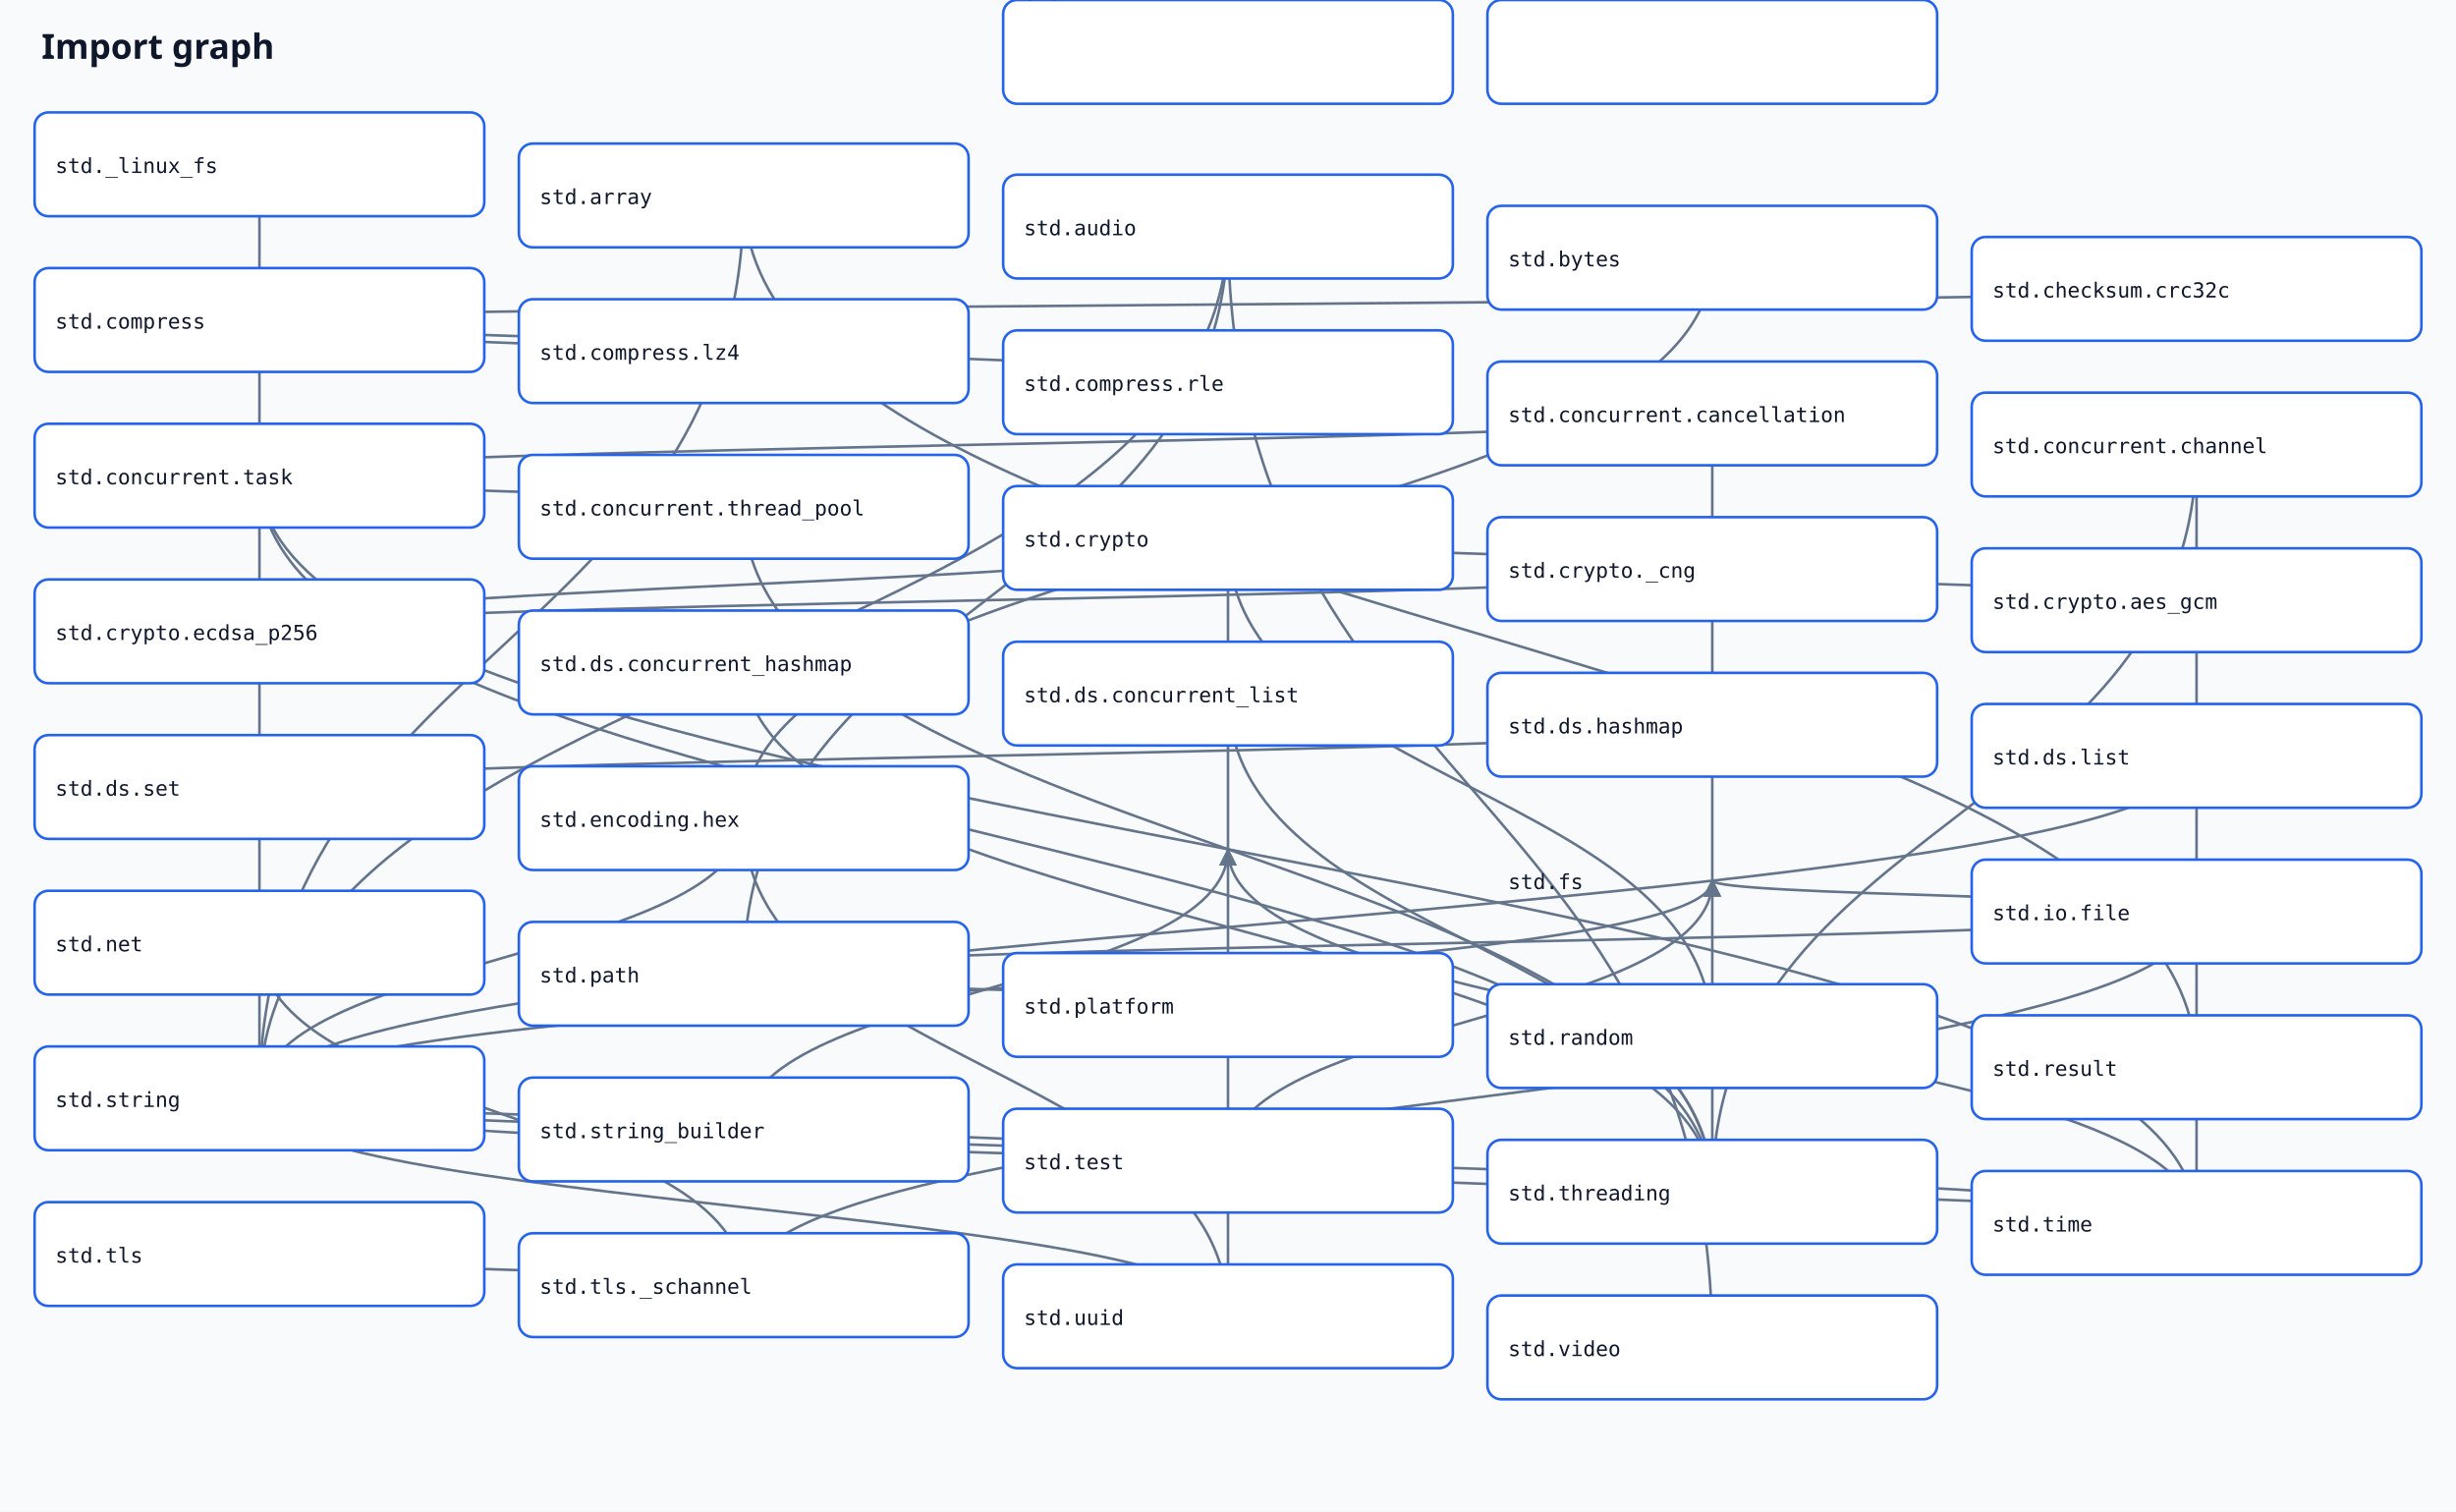
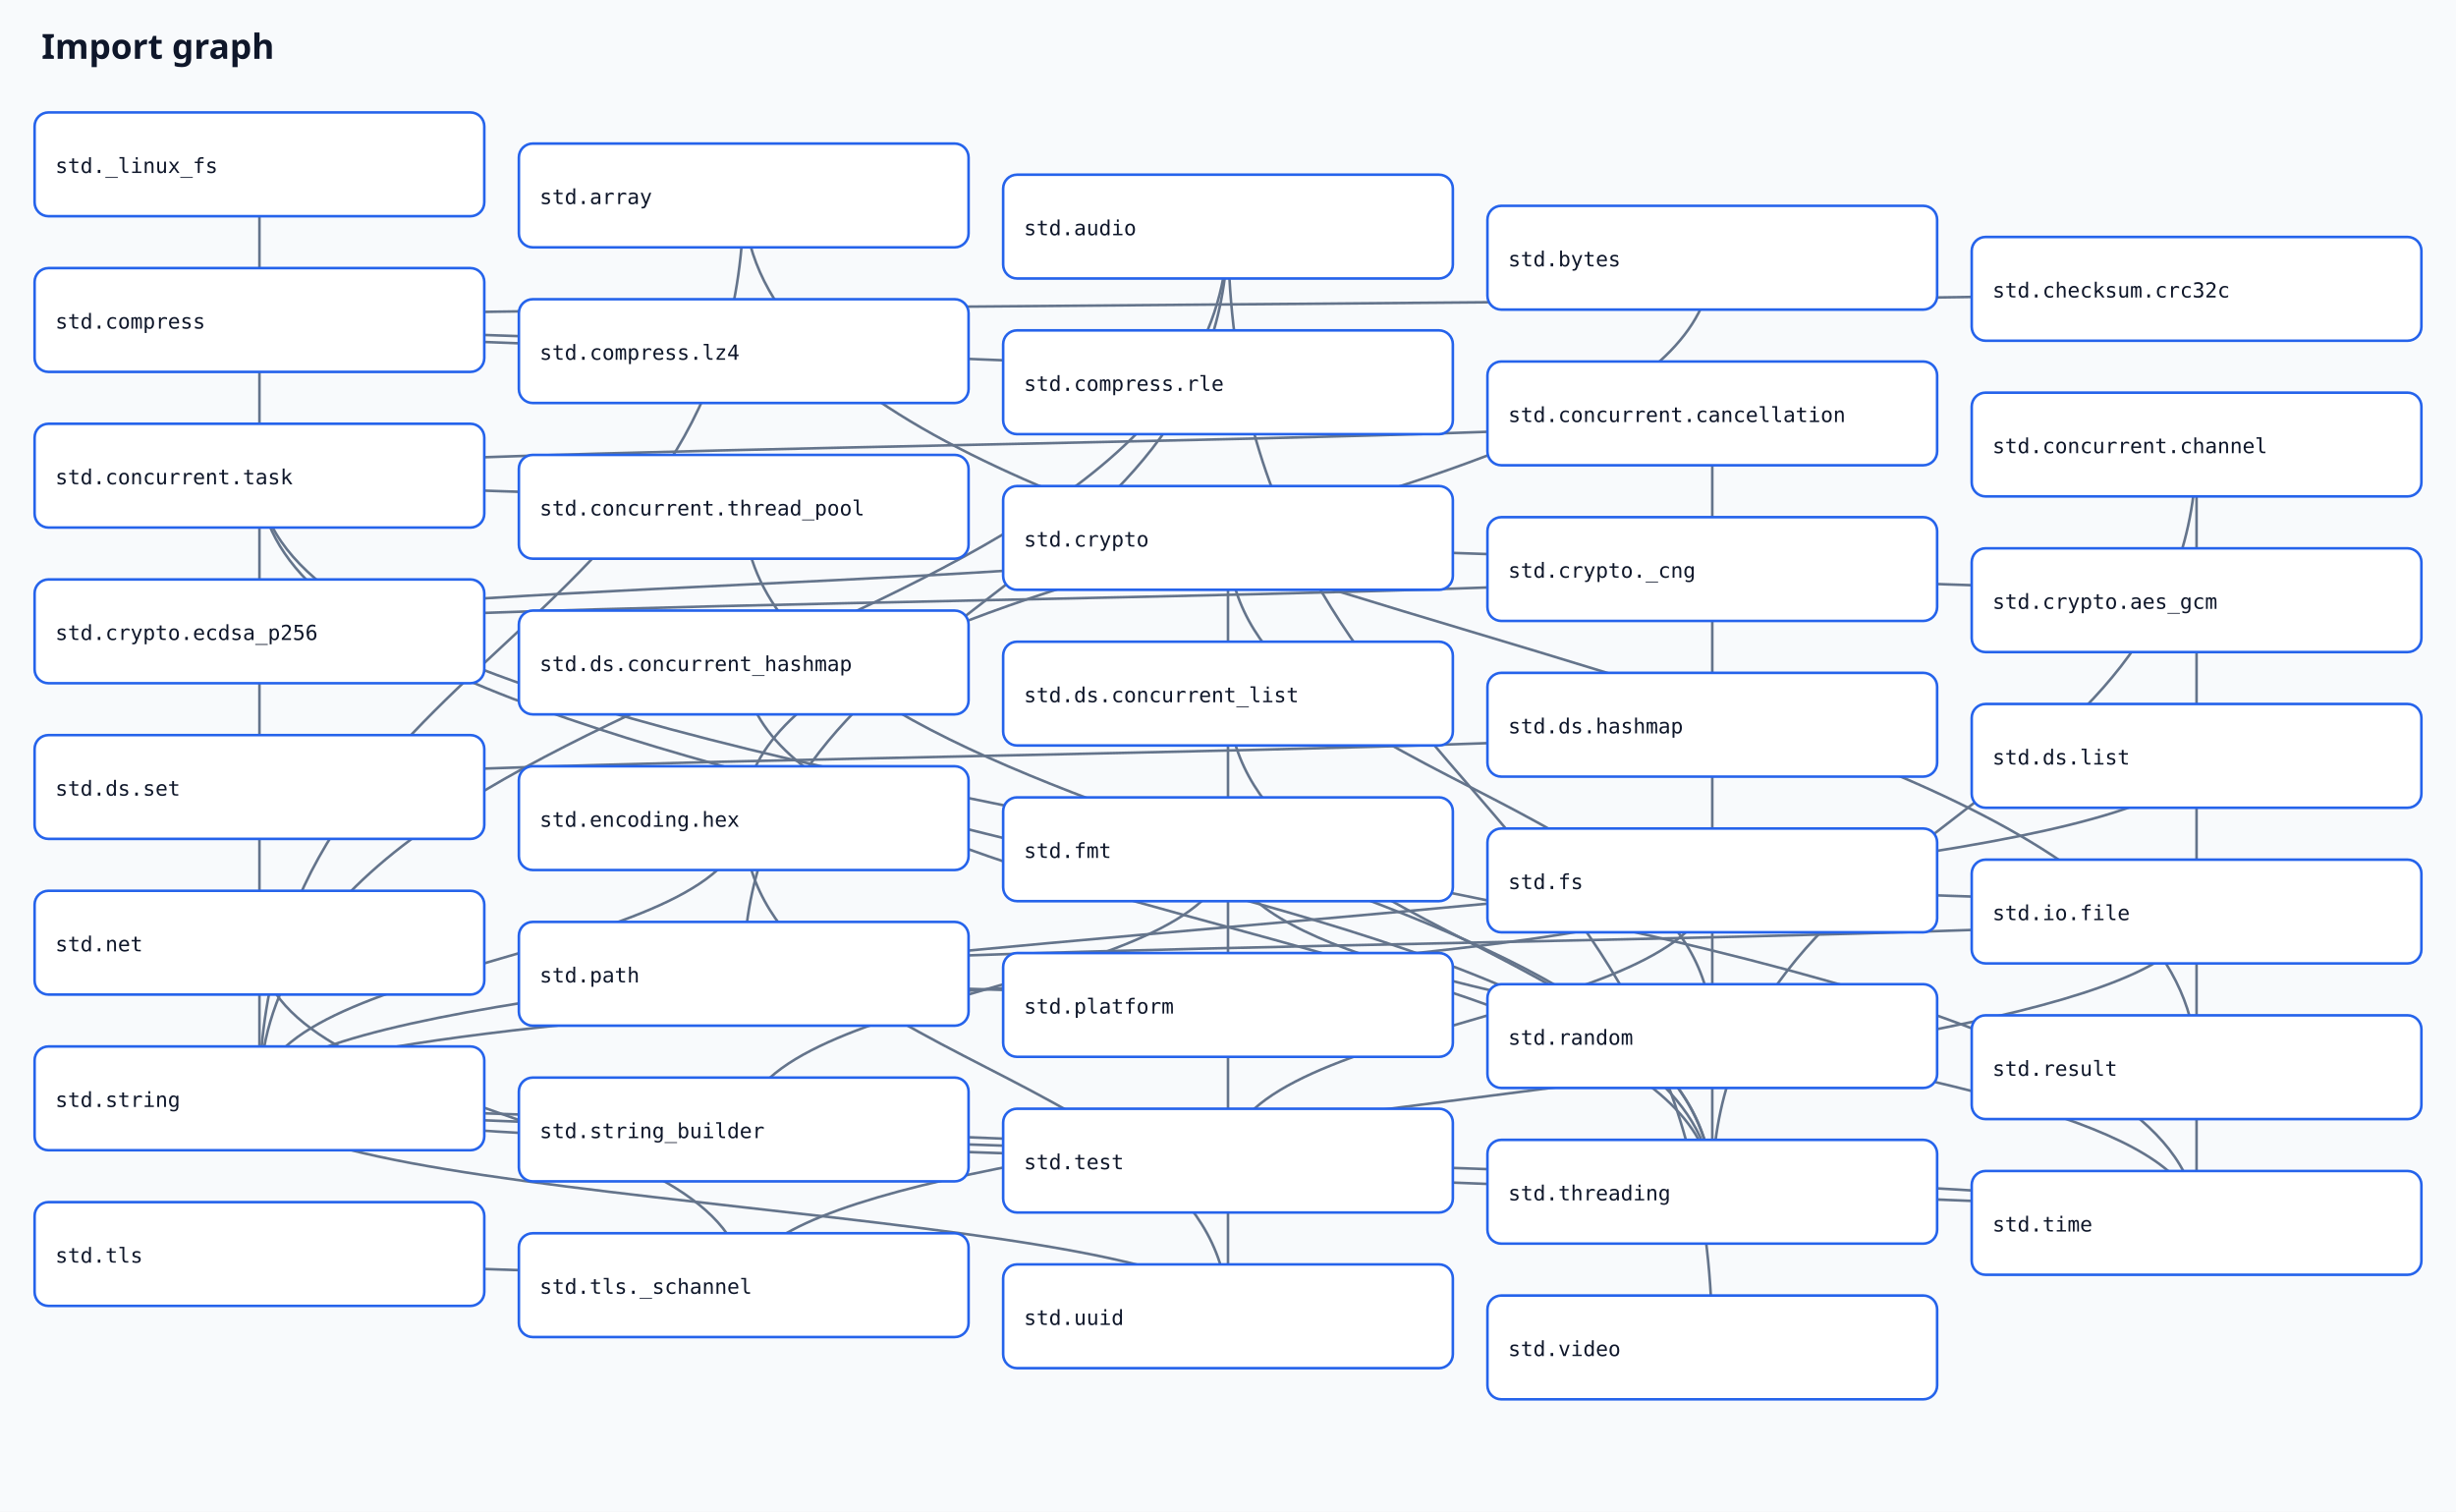
<svg xmlns="http://www.w3.org/2000/svg" width="1420" height="874" viewBox="0 0 1420 874" role="img" aria-labelledby="title desc">
  <defs>
    <marker id="arrow" viewBox="0 0 10 10" refX="9" refY="5" markerWidth="7" markerHeight="7" orient="auto-start-reverse">
      <path d="M 0 0 L 10 5 L 0 10 z" fill="#64748b" />
    </marker>
  </defs>
  <rect width="100%" height="100%" fill="#f8fafc" />
  <text x="24" y="34" font-family="system-ui,sans-serif" font-size="20" font-weight="700" fill="#0f172a">Import graph</text>
  <path d="M 150 95 C 150 365, 150 365, 150 635" fill="none" stroke="#64748b" stroke-width="1.5" marker-end="url(#arrow)" />
  <path d="M 430 113 C 430 365, 1270 365, 1270 617" fill="none" stroke="#64748b" stroke-width="1.5" marker-end="url(#arrow)" />
  <path d="M 430 113 C 430 374, 150 374, 150 635" fill="none" stroke="#64748b" stroke-width="1.5" marker-end="url(#arrow)" />
  <path d="M 710 131 C 710 347, 430 347, 430 563" fill="none" stroke="#64748b" stroke-width="1.5" marker-end="url(#arrow)" />
  <path d="M 710 131 C 710 383, 150 383, 150 635" fill="none" stroke="#64748b" stroke-width="1.5" marker-end="url(#arrow)" />
  <path d="M 710 131 C 710 455, 990 455, 990 779" fill="none" stroke="#64748b" stroke-width="1.5" marker-end="url(#arrow)" />
  <path d="M 990 149 C 990 311, 430 311, 430 473" fill="none" stroke="#64748b" stroke-width="1.5" marker-end="url(#arrow)" />
  <path d="M 150 185 C 150 176, 1270 176, 1270 167" fill="none" stroke="#64748b" stroke-width="1.5" marker-end="url(#arrow)" />
  <path d="M 150 185 C 150 194, 430 194, 430 203" fill="none" stroke="#64748b" stroke-width="1.5" marker-end="url(#arrow)" />
  <path d="M 150 185 C 150 203, 710 203, 710 221" fill="none" stroke="#64748b" stroke-width="1.5" marker-end="url(#arrow)" />
  <path d="M 990 239 C 990 464, 990 464, 990 689" fill="none" stroke="#64748b" stroke-width="1.5" marker-end="url(#arrow)" />
  <path d="M 1270 257 C 1270 473, 990 473, 990 689" fill="none" stroke="#64748b" stroke-width="1.5" marker-end="url(#arrow)" />
  <path d="M 1270 257 C 1270 482, 1270 482, 1270 707" fill="none" stroke="#64748b" stroke-width="1.5" marker-end="url(#arrow)" />
  <path d="M 150 275 C 150 257, 990 257, 990 239" fill="none" stroke="#64748b" stroke-width="1.5" marker-end="url(#arrow)" />
  <path d="M 150 275 C 150 284, 430 284, 430 293" fill="none" stroke="#64748b" stroke-width="1.5" marker-end="url(#arrow)" />
  <path d="M 150 275 C 150 482, 990 482, 990 689" fill="none" stroke="#64748b" stroke-width="1.5" marker-end="url(#arrow)" />
  <path d="M 150 275 C 150 491, 1270 491, 1270 707" fill="none" stroke="#64748b" stroke-width="1.5" marker-end="url(#arrow)" />
  <path d="M 430 293 C 430 491, 990 491, 990 689" fill="none" stroke="#64748b" stroke-width="1.5" marker-end="url(#arrow)" />
  <path d="M 710 311 C 710 320, 990 320, 990 329" fill="none" stroke="#64748b" stroke-width="1.5" marker-end="url(#arrow)" />
  <path d="M 1270 347 C 1270 338, 990 338, 990 329" fill="none" stroke="#64748b" stroke-width="1.5" marker-end="url(#arrow)" />
  <path d="M 150 365 C 150 338, 710 338, 710 311" fill="none" stroke="#64748b" stroke-width="1.5" marker-end="url(#arrow)" />
  <path d="M 150 365 C 150 347, 990 347, 990 329" fill="none" stroke="#64748b" stroke-width="1.5" marker-end="url(#arrow)" />
  <path d="M 430 383 C 430 536, 990 536, 990 689" fill="none" stroke="#64748b" stroke-width="1.5" marker-end="url(#arrow)" />
  <path d="M 710 401 C 710 545, 990 545, 990 689" fill="none" stroke="#64748b" stroke-width="1.5" marker-end="url(#arrow)" />
  <path d="M 150 455 C 150 437, 990 437, 990 419" fill="none" stroke="#64748b" stroke-width="1.5" marker-end="url(#arrow)" />
  <path d="M 430 473 C 430 554, 150 554, 150 635" fill="none" stroke="#64748b" stroke-width="1.5" marker-end="url(#arrow)" />
-   <path d="M 710 491. C 710 572, 430 572, 430 653" fill="none" stroke="#64748b" stroke-width="1.5" marker-end="url(#arrow)" />
-   <path d="M 990 509. C 990 572, 150 572, 150 635" fill="none" stroke="#64748b" stroke-width="1.5" marker-end="url(#arrow)" />
-   <path d="M 1270 527 C 1270 518, 990 518, 990 509." fill="none" stroke="#64748b" stroke-width="1.5" marker-end="url(#arrow)" />
+   <path d="M 710 491 C 710 572, 430 572, 430 653" fill="none" stroke="#64748b" stroke-width="1.5" marker-end="url(#arrow)" />
+   <path d="M 990 509 C 990 572, 150 572, 150 635" fill="none" stroke="#64748b" stroke-width="1.5" marker-end="url(#arrow)" />
+   <path d="M 1270 527 C 1270 518, 990 518, 990 509" fill="none" stroke="#64748b" stroke-width="1.5" marker-end="url(#arrow)" />
  <path d="M 1270 527 C 1270 545, 430 545, 430 563" fill="none" stroke="#64748b" stroke-width="1.5" marker-end="url(#arrow)" />
  <path d="M 430 563 C 430 572, 710 572, 710 581" fill="none" stroke="#64748b" stroke-width="1.5" marker-end="url(#arrow)" />
  <path d="M 990 599 C 990 455, 710 455, 710 311" fill="none" stroke="#64748b" stroke-width="1.5" marker-end="url(#arrow)" />
  <path d="M 150 635 C 150 536, 1270 536, 1270 437" fill="none" stroke="#64748b" stroke-width="1.5" marker-end="url(#arrow)" />
  <path d="M 150 635 C 150 644, 430 644, 430 653" fill="none" stroke="#64748b" stroke-width="1.5" marker-end="url(#arrow)" />
-   <path d="M 710 671 C 710 590, 990 590, 990 509." fill="none" stroke="#64748b" stroke-width="1.5" marker-end="url(#arrow)" />
+   <path d="M 710 671 C 710 590, 990 590, 990 509" fill="none" stroke="#64748b" stroke-width="1.5" marker-end="url(#arrow)" />
  <path d="M 710 671 C 710 653, 150 653, 150 635" fill="none" stroke="#64748b" stroke-width="1.5" marker-end="url(#arrow)" />
  <path d="M 710 671 C 710 662, 430 662, 430 653" fill="none" stroke="#64748b" stroke-width="1.5" marker-end="url(#arrow)" />
  <path d="M 710 671 C 710 689, 1270 689, 1270 707" fill="none" stroke="#64748b" stroke-width="1.5" marker-end="url(#arrow)" />
-   <path d="M 1270 707 C 1270 599, 710 599, 710 491." fill="none" stroke="#64748b" stroke-width="1.5" marker-end="url(#arrow)" />
+   <path d="M 1270 707 C 1270 599, 710 599, 710 491" fill="none" stroke="#64748b" stroke-width="1.5" marker-end="url(#arrow)" />
  <path d="M 1270 707 C 1270 671, 150 671, 150 635" fill="none" stroke="#64748b" stroke-width="1.5" marker-end="url(#arrow)" />
  <path d="M 150 725 C 150 734, 430 734, 430 743" fill="none" stroke="#64748b" stroke-width="1.5" marker-end="url(#arrow)" />
  <path d="M 430 743 C 430 635, 1270 635, 1270 527" fill="none" stroke="#64748b" stroke-width="1.5" marker-end="url(#arrow)" />
  <path d="M 430 743 C 430 644, 150 644, 150 545" fill="none" stroke="#64748b" stroke-width="1.5" marker-end="url(#arrow)" />
  <path d="M 710 761 C 710 536, 710 536, 710 311" fill="none" stroke="#64748b" stroke-width="1.5" marker-end="url(#arrow)" />
  <path d="M 710 761 C 710 617, 430 617, 430 473" fill="none" stroke="#64748b" stroke-width="1.5" marker-end="url(#arrow)" />
  <path d="M 710 761 C 710 698, 150 698, 150 635" fill="none" stroke="#64748b" stroke-width="1.5" marker-end="url(#arrow)" />
  <g>
    <rect x="20" y="65" width="260" height="60" rx="8" fill="#ffffff" stroke="#2563eb" stroke-width="1.5" />
    <text x="32" y="100" font-family="ui-monospace,monospace" font-size="12" fill="#0f172a">std._linux_fs</text>
  </g>
  <g>
    <rect x="300" y="83" width="260" height="60" rx="8" fill="#ffffff" stroke="#2563eb" stroke-width="1.5" />
    <text x="312" y="118" font-family="ui-monospace,monospace" font-size="12" fill="#0f172a">std.array</text>
  </g>
  <g>
    <rect x="580" y="101" width="260" height="60" rx="8" fill="#ffffff" stroke="#2563eb" stroke-width="1.5" />
    <text x="592" y="136" font-family="ui-monospace,monospace" font-size="12" fill="#0f172a">std.audio</text>
  </g>
  <g>
    <rect x="860" y="119" width="260" height="60" rx="8" fill="#ffffff" stroke="#2563eb" stroke-width="1.5" />
    <text x="872" y="154" font-family="ui-monospace,monospace" font-size="12" fill="#0f172a">std.bytes</text>
  </g>
  <g>
    <rect x="1140" y="137" width="260" height="60" rx="8" fill="#ffffff" stroke="#2563eb" stroke-width="1.5" />
    <text x="1152" y="172" font-family="ui-monospace,monospace" font-size="12" fill="#0f172a">std.checksum.crc32c</text>
  </g>
  <g>
    <rect x="20" y="155" width="260" height="60" rx="8" fill="#ffffff" stroke="#2563eb" stroke-width="1.5" />
    <text x="32" y="190" font-family="ui-monospace,monospace" font-size="12" fill="#0f172a">std.compress</text>
  </g>
  <g>
    <rect x="300" y="173" width="260" height="60" rx="8" fill="#ffffff" stroke="#2563eb" stroke-width="1.5" />
    <text x="312" y="208" font-family="ui-monospace,monospace" font-size="12" fill="#0f172a">std.compress.lz4</text>
  </g>
  <g>
    <rect x="580" y="191" width="260" height="60" rx="8" fill="#ffffff" stroke="#2563eb" stroke-width="1.5" />
    <text x="592" y="226" font-family="ui-monospace,monospace" font-size="12" fill="#0f172a">std.compress.rle</text>
  </g>
  <g>
    <rect x="860" y="209" width="260" height="60" rx="8" fill="#ffffff" stroke="#2563eb" stroke-width="1.5" />
    <text x="872" y="244" font-family="ui-monospace,monospace" font-size="12" fill="#0f172a">std.concurrent.cancellation</text>
  </g>
  <g>
    <rect x="1140" y="227" width="260" height="60" rx="8" fill="#ffffff" stroke="#2563eb" stroke-width="1.5" />
    <text x="1152" y="262" font-family="ui-monospace,monospace" font-size="12" fill="#0f172a">std.concurrent.channel</text>
  </g>
  <g>
    <rect x="20" y="245" width="260" height="60" rx="8" fill="#ffffff" stroke="#2563eb" stroke-width="1.5" />
    <text x="32" y="280" font-family="ui-monospace,monospace" font-size="12" fill="#0f172a">std.concurrent.task</text>
  </g>
  <g>
    <rect x="300" y="263" width="260" height="60" rx="8" fill="#ffffff" stroke="#2563eb" stroke-width="1.5" />
    <text x="312" y="298" font-family="ui-monospace,monospace" font-size="12" fill="#0f172a">std.concurrent.thread_pool</text>
  </g>
  <g>
    <rect x="580" y="281" width="260" height="60" rx="8" fill="#ffffff" stroke="#2563eb" stroke-width="1.5" />
    <text x="592" y="316" font-family="ui-monospace,monospace" font-size="12" fill="#0f172a">std.crypto</text>
  </g>
  <g>
    <rect x="860" y="299" width="260" height="60" rx="8" fill="#ffffff" stroke="#2563eb" stroke-width="1.5" />
    <text x="872" y="334" font-family="ui-monospace,monospace" font-size="12" fill="#0f172a">std.crypto._cng</text>
  </g>
  <g>
    <rect x="1140" y="317" width="260" height="60" rx="8" fill="#ffffff" stroke="#2563eb" stroke-width="1.5" />
    <text x="1152" y="352" font-family="ui-monospace,monospace" font-size="12" fill="#0f172a">std.crypto.aes_gcm</text>
  </g>
  <g>
    <rect x="20" y="335" width="260" height="60" rx="8" fill="#ffffff" stroke="#2563eb" stroke-width="1.5" />
    <text x="32" y="370" font-family="ui-monospace,monospace" font-size="12" fill="#0f172a">std.crypto.ecdsa_p256</text>
  </g>
  <g>
    <rect x="300" y="353" width="260" height="60" rx="8" fill="#ffffff" stroke="#2563eb" stroke-width="1.5" />
    <text x="312" y="388" font-family="ui-monospace,monospace" font-size="12" fill="#0f172a">std.ds.concurrent_hashmap</text>
  </g>
  <g>
    <rect x="580" y="371" width="260" height="60" rx="8" fill="#ffffff" stroke="#2563eb" stroke-width="1.5" />
    <text x="592" y="406" font-family="ui-monospace,monospace" font-size="12" fill="#0f172a">std.ds.concurrent_list</text>
  </g>
  <g>
    <rect x="860" y="389" width="260" height="60" rx="8" fill="#ffffff" stroke="#2563eb" stroke-width="1.5" />
    <text x="872" y="424" font-family="ui-monospace,monospace" font-size="12" fill="#0f172a">std.ds.hashmap</text>
  </g>
  <g>
    <rect x="1140" y="407" width="260" height="60" rx="8" fill="#ffffff" stroke="#2563eb" stroke-width="1.5" />
    <text x="1152" y="442" font-family="ui-monospace,monospace" font-size="12" fill="#0f172a">std.ds.list</text>
  </g>
  <g>
    <rect x="20" y="425" width="260" height="60" rx="8" fill="#ffffff" stroke="#2563eb" stroke-width="1.5" />
    <text x="32" y="460" font-family="ui-monospace,monospace" font-size="12" fill="#0f172a">std.ds.set</text>
  </g>
  <g>
    <rect x="300" y="443" width="260" height="60" rx="8" fill="#ffffff" stroke="#2563eb" stroke-width="1.5" />
    <text x="312" y="478" font-family="ui-monospace,monospace" font-size="12" fill="#0f172a">std.encoding.hex</text>
  </g>
  <g>
-     <rect x="580" y="461." width="260" height="60" rx="8" fill="#ffffff" stroke="#2563eb" stroke-width="1.5" />
-     <text x="592" y="496." font-family="ui-monospace,monospace" font-size="12" fill="#0f172a">std.fmt</text>
-   </g>
-   <g>
-     <rect x="860" y="479." width="260" height="60" rx="8" fill="#ffffff" stroke="#2563eb" stroke-width="1.5" />
+     <rect x="580" y="461" width="260" height="60" rx="8" fill="#ffffff" stroke="#2563eb" stroke-width="1.5" />
+     <text x="592" y="496" font-family="ui-monospace,monospace" font-size="12" fill="#0f172a">std.fmt</text>
+   </g>
+   <g>
+     <rect x="860" y="479" width="260" height="60" rx="8" fill="#ffffff" stroke="#2563eb" stroke-width="1.5" />
    <text x="872" y="514" font-family="ui-monospace,monospace" font-size="12" fill="#0f172a">std.fs</text>
  </g>
  <g>
    <rect x="1140" y="497" width="260" height="60" rx="8" fill="#ffffff" stroke="#2563eb" stroke-width="1.5" />
    <text x="1152" y="532" font-family="ui-monospace,monospace" font-size="12" fill="#0f172a">std.io.file</text>
  </g>
  <g>
    <rect x="20" y="515" width="260" height="60" rx="8" fill="#ffffff" stroke="#2563eb" stroke-width="1.5" />
    <text x="32" y="550" font-family="ui-monospace,monospace" font-size="12" fill="#0f172a">std.net</text>
  </g>
  <g>
    <rect x="300" y="533" width="260" height="60" rx="8" fill="#ffffff" stroke="#2563eb" stroke-width="1.5" />
    <text x="312" y="568" font-family="ui-monospace,monospace" font-size="12" fill="#0f172a">std.path</text>
  </g>
  <g>
    <rect x="580" y="551" width="260" height="60" rx="8" fill="#ffffff" stroke="#2563eb" stroke-width="1.5" />
    <text x="592" y="586" font-family="ui-monospace,monospace" font-size="12" fill="#0f172a">std.platform</text>
  </g>
  <g>
    <rect x="860" y="569" width="260" height="60" rx="8" fill="#ffffff" stroke="#2563eb" stroke-width="1.5" />
    <text x="872" y="604" font-family="ui-monospace,monospace" font-size="12" fill="#0f172a">std.random</text>
  </g>
  <g>
    <rect x="1140" y="587" width="260" height="60" rx="8" fill="#ffffff" stroke="#2563eb" stroke-width="1.5" />
    <text x="1152" y="622" font-family="ui-monospace,monospace" font-size="12" fill="#0f172a">std.result</text>
  </g>
  <g>
    <rect x="20" y="605" width="260" height="60" rx="8" fill="#ffffff" stroke="#2563eb" stroke-width="1.5" />
    <text x="32" y="640" font-family="ui-monospace,monospace" font-size="12" fill="#0f172a">std.string</text>
  </g>
  <g>
    <rect x="300" y="623" width="260" height="60" rx="8" fill="#ffffff" stroke="#2563eb" stroke-width="1.5" />
    <text x="312" y="658" font-family="ui-monospace,monospace" font-size="12" fill="#0f172a">std.string_builder</text>
  </g>
  <g>
    <rect x="580" y="641" width="260" height="60" rx="8" fill="#ffffff" stroke="#2563eb" stroke-width="1.5" />
    <text x="592" y="676" font-family="ui-monospace,monospace" font-size="12" fill="#0f172a">std.test</text>
  </g>
  <g>
    <rect x="860" y="659" width="260" height="60" rx="8" fill="#ffffff" stroke="#2563eb" stroke-width="1.5" />
    <text x="872" y="694" font-family="ui-monospace,monospace" font-size="12" fill="#0f172a">std.threading</text>
  </g>
  <g>
    <rect x="1140" y="677" width="260" height="60" rx="8" fill="#ffffff" stroke="#2563eb" stroke-width="1.5" />
    <text x="1152" y="712" font-family="ui-monospace,monospace" font-size="12" fill="#0f172a">std.time</text>
  </g>
  <g>
    <rect x="20" y="695" width="260" height="60" rx="8" fill="#ffffff" stroke="#2563eb" stroke-width="1.5" />
    <text x="32" y="730" font-family="ui-monospace,monospace" font-size="12" fill="#0f172a">std.tls</text>
  </g>
  <g>
    <rect x="300" y="713" width="260" height="60" rx="8" fill="#ffffff" stroke="#2563eb" stroke-width="1.5" />
    <text x="312" y="748" font-family="ui-monospace,monospace" font-size="12" fill="#0f172a">std.tls._schannel</text>
  </g>
  <g>
    <rect x="580" y="731" width="260" height="60" rx="8" fill="#ffffff" stroke="#2563eb" stroke-width="1.5" />
    <text x="592" y="766" font-family="ui-monospace,monospace" font-size="12" fill="#0f172a">std.uuid</text>
  </g>
  <g>
    <rect x="860" y="749" width="260" height="60" rx="8" fill="#ffffff" stroke="#2563eb" stroke-width="1.5" />
    <text x="872" y="784" font-family="ui-monospace,monospace" font-size="12" fill="#0f172a">std.video</text>
  </g>
</svg>
